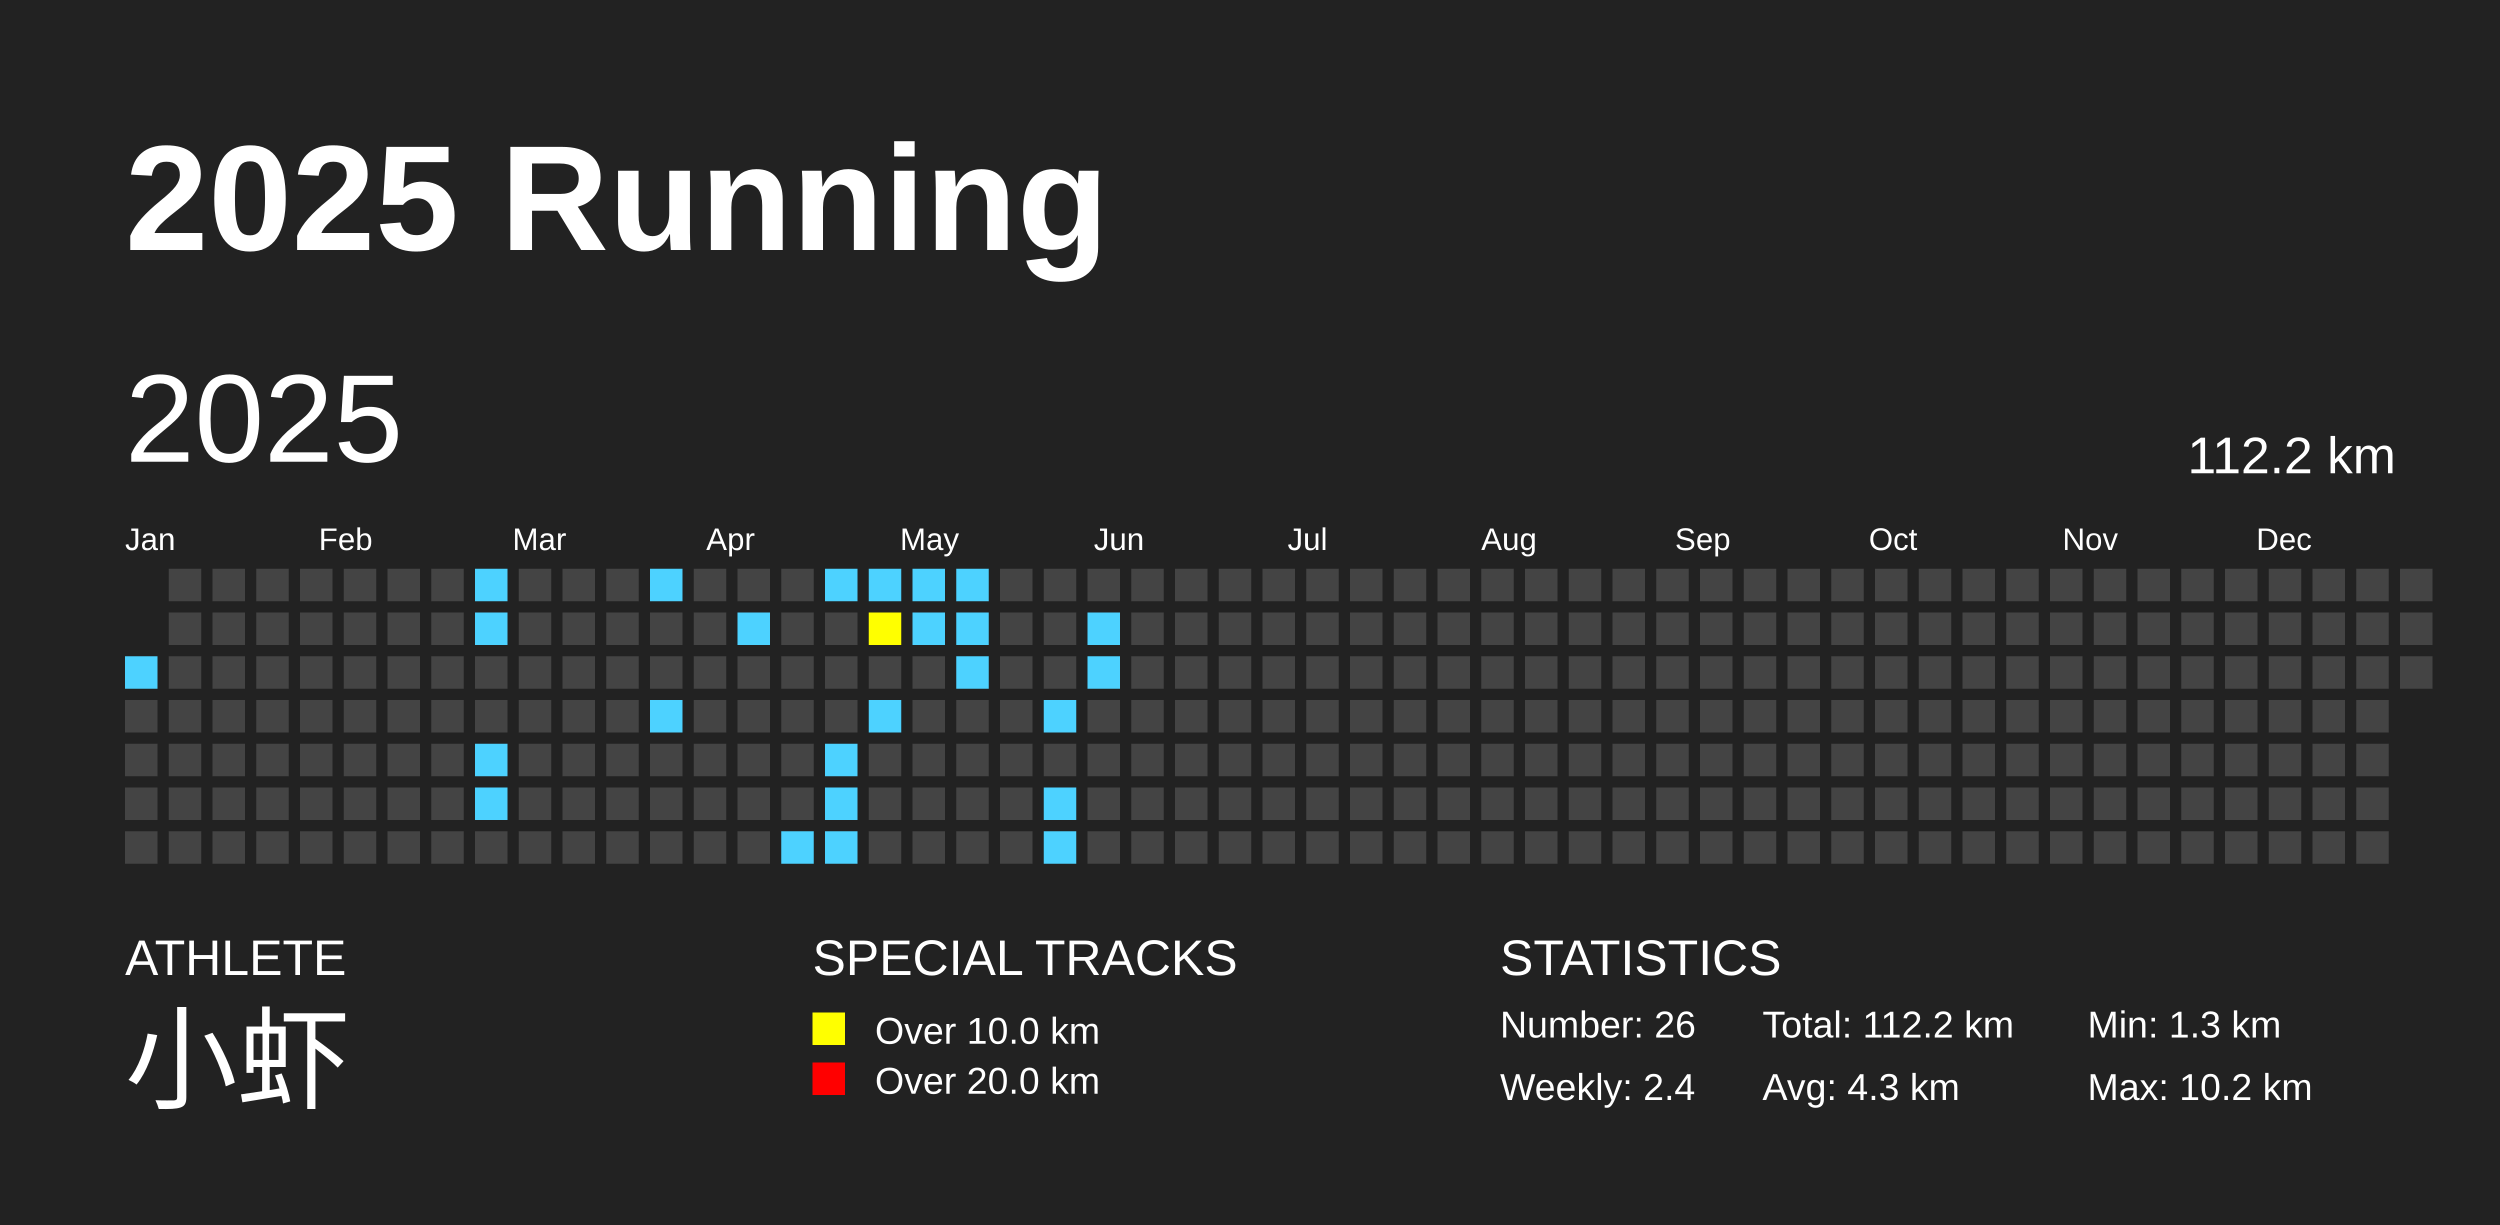
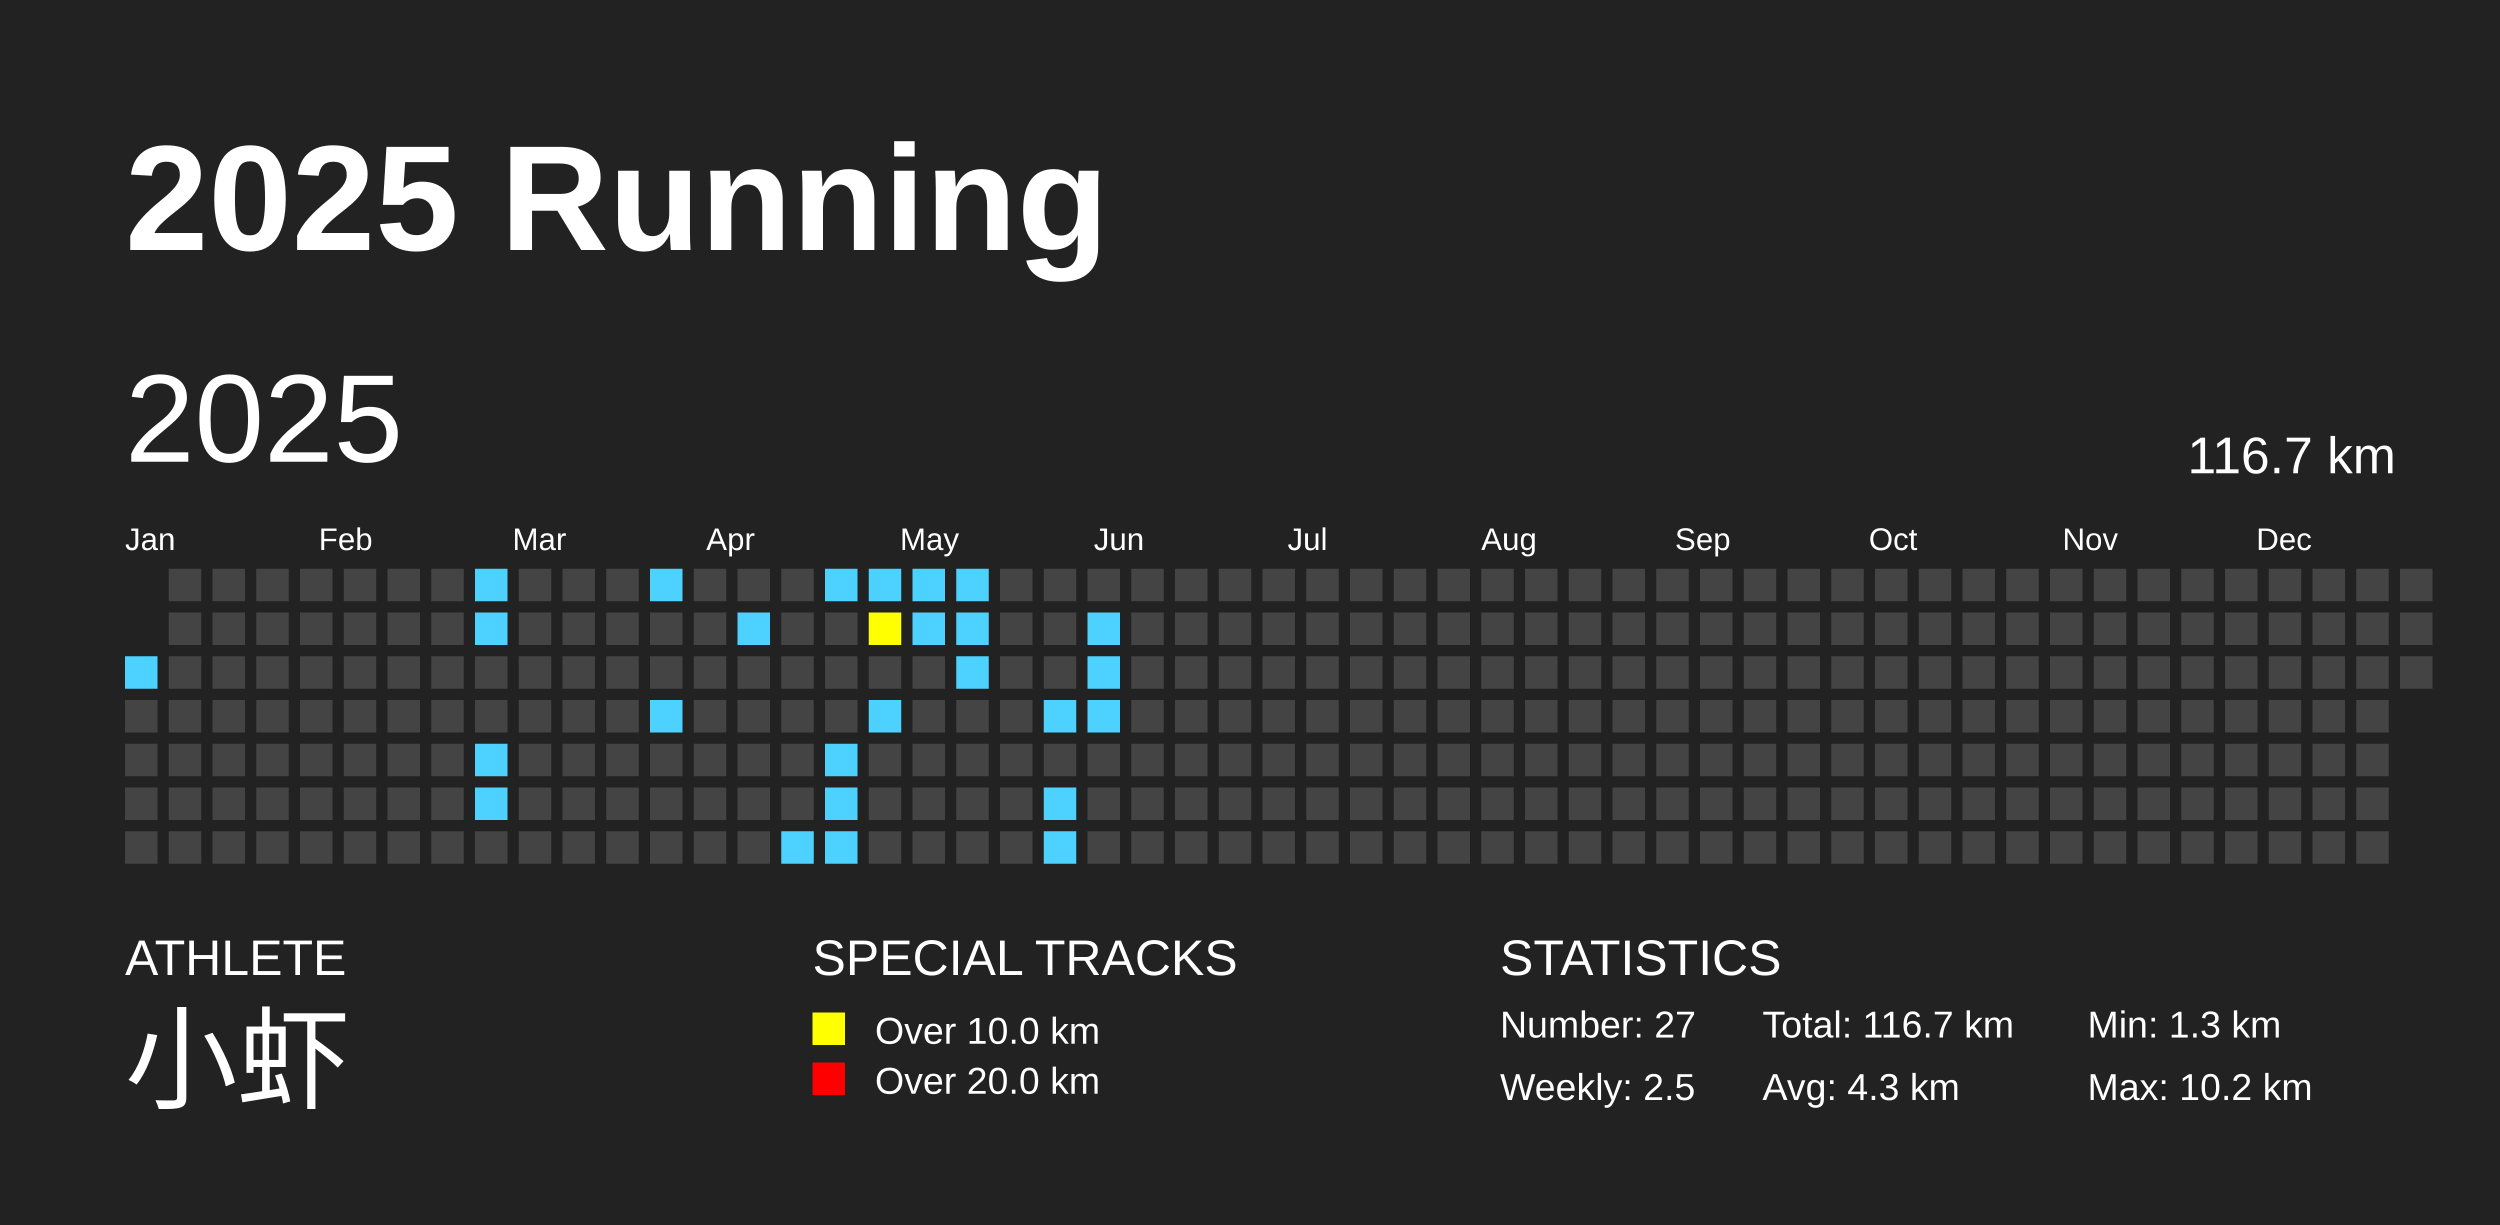
<svg xmlns="http://www.w3.org/2000/svg" baseProfile="full" height="98mm" version="1.1" viewBox="0,0,200,98" width="200mm">
  <defs />
  <rect fill="#222222" height="98" width="200" x="0" y="0" />
  <text fill="#FFFFFF" style="font-size:12px; font-family:Arial; font-weight:bold;" x="10" y="20">2025 Running</text>
  <text fill="#FFFFFF" style="font-size:4px; font-family:Arial" x="10" y="78">ATHLETE</text>
  <text fill="#FFFFFF" style="font-size:9px; font-family:Arial" x="10" y="88">小虾</text>
  <text fill="#FFFFFF" style="font-size:4px; font-family:Arial" x="65" y="78">SPECIAL TRACKS</text>
  <rect fill="yellow" height="2.6" width="2.6" x="65" y="81" />
  <text fill="#FFFFFF" style="font-size:3px; font-family:Arial" x="70" y="83.5">Over 10.0 km</text>
  <rect fill="red" height="2.6" width="2.6" x="65" y="85" />
  <text fill="#FFFFFF" style="font-size:3px; font-family:Arial" x="70" y="87.5">Over 20.0 km</text>
  <text fill="#FFFFFF" style="font-size:4px; font-family:Arial" x="120" y="78">STATISTICS</text>
-   <text fill="#FFFFFF" style="font-size:3px; font-family:Arial" x="120" y="83">Number: 26</text>
-   <text fill="#FFFFFF" style="font-size:3px; font-family:Arial" x="120" y="88">Weekly: 2.4</text>
-   <text fill="#FFFFFF" style="font-size:3px; font-family:Arial" x="141" y="83">Total: 112.2 km</text>
+   <text fill="#FFFFFF" style="font-size:3px; font-family:Arial" x="120" y="83">Number: 27</text>
+   <text fill="#FFFFFF" style="font-size:3px; font-family:Arial" x="120" y="88">Weekly: 2.5</text>
+   <text fill="#FFFFFF" style="font-size:3px; font-family:Arial" x="141" y="83">Total: 116.7 km</text>
  <text fill="#FFFFFF" style="font-size:3px; font-family:Arial" x="141" y="88">Avg: 4.3 km</text>
  <text fill="#FFFFFF" style="font-size:3px; font-family:Arial" x="167" y="83">Min: 1.3 km</text>
  <text fill="#FFFFFF" style="font-size:3px; font-family:Arial" x="167" y="88">Max: 10.2 km</text>
  <text dominant-baseline="hanging" fill="#FFFFFF" style="font-size:10.0px; font-family:Arial;" x="10" y="30">2025</text>
-   <text dominant-baseline="hanging" fill="#FFFFFF" style="font-size:4.125px; font-family:Arial;" x="175" y="35">112.2 km</text>
+   <text dominant-baseline="hanging" fill="#FFFFFF" style="font-size:4.125px; font-family:Arial;" x="175" y="35">116.7 km</text>
  <text fill="#FFFFFF" style="font-size:2.5px; font-family:Arial" x="10.0" y="44">Jan</text>
  <text fill="#FFFFFF" style="font-size:2.5px; font-family:Arial" x="25.5" y="44">Feb</text>
  <text fill="#FFFFFF" style="font-size:2.5px; font-family:Arial" x="41.0" y="44">Mar</text>
  <text fill="#FFFFFF" style="font-size:2.5px; font-family:Arial" x="56.5" y="44">Apr</text>
  <text fill="#FFFFFF" style="font-size:2.5px; font-family:Arial" x="72.0" y="44">May</text>
  <text fill="#FFFFFF" style="font-size:2.5px; font-family:Arial" x="87.5" y="44">Jun</text>
  <text fill="#FFFFFF" style="font-size:2.5px; font-family:Arial" x="103.0" y="44">Jul</text>
  <text fill="#FFFFFF" style="font-size:2.5px; font-family:Arial" x="118.5" y="44">Aug</text>
  <text fill="#FFFFFF" style="font-size:2.5px; font-family:Arial" x="134.0" y="44">Sep</text>
  <text fill="#FFFFFF" style="font-size:2.5px; font-family:Arial" x="149.5" y="44">Oct</text>
  <text fill="#FFFFFF" style="font-size:2.5px; font-family:Arial" x="165.0" y="44">Nov</text>
  <text fill="#FFFFFF" style="font-size:2.5px; font-family:Arial" x="180.5" y="44">Dec</text>
  <rect fill="#4DD2FF" height="2.6" width="2.6" x="10.0" y="52.5" />
  <rect fill="#444444" height="2.6" width="2.6" x="10.0" y="56.0" />
  <rect fill="#444444" height="2.6" width="2.6" x="10.0" y="59.5" />
  <rect fill="#444444" height="2.6" width="2.6" x="10.0" y="63.0" />
  <rect fill="#444444" height="2.6" width="2.6" x="10.0" y="66.5" />
  <rect fill="#444444" height="2.6" width="2.6" x="13.5" y="45.5" />
  <rect fill="#444444" height="2.6" width="2.6" x="13.5" y="49.0" />
  <rect fill="#444444" height="2.6" width="2.6" x="13.5" y="52.5" />
  <rect fill="#444444" height="2.6" width="2.6" x="13.5" y="56.0" />
  <rect fill="#444444" height="2.6" width="2.6" x="13.5" y="59.5" />
  <rect fill="#444444" height="2.6" width="2.6" x="13.5" y="63.0" />
  <rect fill="#444444" height="2.6" width="2.6" x="13.5" y="66.5" />
  <rect fill="#444444" height="2.6" width="2.6" x="17.0" y="45.5" />
  <rect fill="#444444" height="2.6" width="2.6" x="17.0" y="49.0" />
  <rect fill="#444444" height="2.6" width="2.6" x="17.0" y="52.5" />
  <rect fill="#444444" height="2.6" width="2.6" x="17.0" y="56.0" />
  <rect fill="#444444" height="2.6" width="2.6" x="17.0" y="59.5" />
  <rect fill="#444444" height="2.6" width="2.6" x="17.0" y="63.0" />
  <rect fill="#444444" height="2.6" width="2.6" x="17.0" y="66.5" />
  <rect fill="#444444" height="2.6" width="2.6" x="20.5" y="45.5" />
  <rect fill="#444444" height="2.6" width="2.6" x="20.5" y="49.0" />
  <rect fill="#444444" height="2.6" width="2.6" x="20.5" y="52.5" />
  <rect fill="#444444" height="2.6" width="2.6" x="20.5" y="56.0" />
  <rect fill="#444444" height="2.6" width="2.6" x="20.5" y="59.5" />
  <rect fill="#444444" height="2.6" width="2.6" x="20.5" y="63.0" />
  <rect fill="#444444" height="2.6" width="2.6" x="20.5" y="66.5" />
  <rect fill="#444444" height="2.6" width="2.6" x="24.0" y="45.5" />
  <rect fill="#444444" height="2.6" width="2.6" x="24.0" y="49.0" />
  <rect fill="#444444" height="2.6" width="2.6" x="24.0" y="52.5" />
  <rect fill="#444444" height="2.6" width="2.6" x="24.0" y="56.0" />
  <rect fill="#444444" height="2.6" width="2.6" x="24.0" y="59.5" />
  <rect fill="#444444" height="2.6" width="2.6" x="24.0" y="63.0" />
  <rect fill="#444444" height="2.6" width="2.6" x="24.0" y="66.5" />
  <rect fill="#444444" height="2.6" width="2.6" x="27.5" y="45.5" />
  <rect fill="#444444" height="2.6" width="2.6" x="27.5" y="49.0" />
  <rect fill="#444444" height="2.6" width="2.6" x="27.5" y="52.5" />
  <rect fill="#444444" height="2.6" width="2.6" x="27.5" y="56.0" />
  <rect fill="#444444" height="2.6" width="2.6" x="27.5" y="59.5" />
  <rect fill="#444444" height="2.6" width="2.6" x="27.5" y="63.0" />
  <rect fill="#444444" height="2.6" width="2.6" x="27.5" y="66.5" />
  <rect fill="#444444" height="2.6" width="2.6" x="31.0" y="45.5" />
  <rect fill="#444444" height="2.6" width="2.6" x="31.0" y="49.0" />
  <rect fill="#444444" height="2.6" width="2.6" x="31.0" y="52.5" />
  <rect fill="#444444" height="2.6" width="2.6" x="31.0" y="56.0" />
  <rect fill="#444444" height="2.6" width="2.6" x="31.0" y="59.5" />
  <rect fill="#444444" height="2.6" width="2.6" x="31.0" y="63.0" />
  <rect fill="#444444" height="2.6" width="2.6" x="31.0" y="66.5" />
  <rect fill="#444444" height="2.6" width="2.6" x="34.5" y="45.5" />
  <rect fill="#444444" height="2.6" width="2.6" x="34.5" y="49.0" />
  <rect fill="#444444" height="2.6" width="2.6" x="34.5" y="52.5" />
  <rect fill="#444444" height="2.6" width="2.6" x="34.5" y="56.0" />
  <rect fill="#444444" height="2.6" width="2.6" x="34.5" y="59.5" />
  <rect fill="#444444" height="2.6" width="2.6" x="34.5" y="63.0" />
  <rect fill="#444444" height="2.6" width="2.6" x="34.5" y="66.5" />
  <rect fill="#4DD2FF" height="2.6" width="2.6" x="38.0" y="45.5" />
  <rect fill="#4DD2FF" height="2.6" width="2.6" x="38.0" y="49.0" />
  <rect fill="#444444" height="2.6" width="2.6" x="38.0" y="52.5" />
  <rect fill="#444444" height="2.6" width="2.6" x="38.0" y="56.0" />
  <rect fill="#4DD2FF" height="2.6" width="2.6" x="38.0" y="59.5" />
  <rect fill="#4DD2FF" height="2.6" width="2.6" x="38.0" y="63.0" />
  <rect fill="#444444" height="2.6" width="2.6" x="38.0" y="66.5" />
  <rect fill="#444444" height="2.6" width="2.6" x="41.5" y="45.5" />
  <rect fill="#444444" height="2.6" width="2.6" x="41.5" y="49.0" />
  <rect fill="#444444" height="2.6" width="2.6" x="41.5" y="52.5" />
  <rect fill="#444444" height="2.6" width="2.6" x="41.5" y="56.0" />
  <rect fill="#444444" height="2.6" width="2.6" x="41.5" y="59.5" />
  <rect fill="#444444" height="2.6" width="2.6" x="41.5" y="63.0" />
  <rect fill="#444444" height="2.6" width="2.6" x="41.5" y="66.5" />
  <rect fill="#444444" height="2.6" width="2.6" x="45.0" y="45.5" />
  <rect fill="#444444" height="2.6" width="2.6" x="45.0" y="49.0" />
  <rect fill="#444444" height="2.6" width="2.6" x="45.0" y="52.5" />
  <rect fill="#444444" height="2.6" width="2.6" x="45.0" y="56.0" />
  <rect fill="#444444" height="2.6" width="2.6" x="45.0" y="59.5" />
  <rect fill="#444444" height="2.6" width="2.6" x="45.0" y="63.0" />
  <rect fill="#444444" height="2.6" width="2.6" x="45.0" y="66.5" />
  <rect fill="#444444" height="2.6" width="2.6" x="48.5" y="45.5" />
  <rect fill="#444444" height="2.6" width="2.6" x="48.5" y="49.0" />
  <rect fill="#444444" height="2.6" width="2.6" x="48.5" y="52.5" />
  <rect fill="#444444" height="2.6" width="2.6" x="48.5" y="56.0" />
  <rect fill="#444444" height="2.6" width="2.6" x="48.5" y="59.5" />
  <rect fill="#444444" height="2.6" width="2.6" x="48.5" y="63.0" />
  <rect fill="#444444" height="2.6" width="2.6" x="48.5" y="66.5" />
  <rect fill="#4DD2FF" height="2.6" width="2.6" x="52.0" y="45.5" />
  <rect fill="#444444" height="2.6" width="2.6" x="52.0" y="49.0" />
  <rect fill="#444444" height="2.6" width="2.6" x="52.0" y="52.5" />
  <rect fill="#4DD2FF" height="2.6" width="2.6" x="52.0" y="56.0" />
  <rect fill="#444444" height="2.6" width="2.6" x="52.0" y="59.5" />
  <rect fill="#444444" height="2.6" width="2.6" x="52.0" y="63.0" />
  <rect fill="#444444" height="2.6" width="2.6" x="52.0" y="66.5" />
  <rect fill="#444444" height="2.6" width="2.6" x="55.5" y="45.5" />
  <rect fill="#444444" height="2.6" width="2.6" x="55.5" y="49.0" />
  <rect fill="#444444" height="2.6" width="2.6" x="55.5" y="52.5" />
  <rect fill="#444444" height="2.6" width="2.6" x="55.5" y="56.0" />
  <rect fill="#444444" height="2.6" width="2.6" x="55.5" y="59.5" />
  <rect fill="#444444" height="2.6" width="2.6" x="55.5" y="63.0" />
  <rect fill="#444444" height="2.6" width="2.6" x="55.5" y="66.5" />
  <rect fill="#444444" height="2.6" width="2.6" x="59.0" y="45.5" />
  <rect fill="#4DD2FF" height="2.6" width="2.6" x="59.0" y="49.0" />
  <rect fill="#444444" height="2.6" width="2.6" x="59.0" y="52.5" />
  <rect fill="#444444" height="2.6" width="2.6" x="59.0" y="56.0" />
  <rect fill="#444444" height="2.6" width="2.6" x="59.0" y="59.5" />
  <rect fill="#444444" height="2.6" width="2.6" x="59.0" y="63.0" />
  <rect fill="#444444" height="2.6" width="2.6" x="59.0" y="66.5" />
  <rect fill="#444444" height="2.6" width="2.6" x="62.5" y="45.5" />
  <rect fill="#444444" height="2.6" width="2.6" x="62.5" y="49.0" />
  <rect fill="#444444" height="2.6" width="2.6" x="62.5" y="52.5" />
  <rect fill="#444444" height="2.6" width="2.6" x="62.5" y="56.0" />
  <rect fill="#444444" height="2.6" width="2.6" x="62.5" y="59.5" />
  <rect fill="#444444" height="2.6" width="2.6" x="62.5" y="63.0" />
  <rect fill="#4DD2FF" height="2.6" width="2.6" x="62.5" y="66.5" />
  <rect fill="#4DD2FF" height="2.6" width="2.6" x="66.0" y="45.5" />
  <rect fill="#444444" height="2.6" width="2.6" x="66.0" y="49.0" />
  <rect fill="#444444" height="2.6" width="2.6" x="66.0" y="52.5" />
  <rect fill="#444444" height="2.6" width="2.6" x="66.0" y="56.0" />
  <rect fill="#4DD2FF" height="2.6" width="2.6" x="66.0" y="59.5" />
  <rect fill="#4DD2FF" height="2.6" width="2.6" x="66.0" y="63.0" />
  <rect fill="#4DD2FF" height="2.6" width="2.6" x="66.0" y="66.5" />
  <rect fill="#4DD2FF" height="2.6" width="2.6" x="69.5" y="45.5" />
  <rect fill="yellow" height="2.6" width="2.6" x="69.5" y="49.0" />
  <rect fill="#444444" height="2.6" width="2.6" x="69.5" y="52.5" />
  <rect fill="#4DD2FF" height="2.6" width="2.6" x="69.5" y="56.0" />
  <rect fill="#444444" height="2.6" width="2.6" x="69.5" y="59.5" />
  <rect fill="#444444" height="2.6" width="2.6" x="69.5" y="63.0" />
  <rect fill="#444444" height="2.6" width="2.6" x="69.5" y="66.5" />
  <rect fill="#4DD2FF" height="2.6" width="2.6" x="73.0" y="45.5" />
  <rect fill="#4DD2FF" height="2.6" width="2.6" x="73.0" y="49.0" />
  <rect fill="#444444" height="2.6" width="2.6" x="73.0" y="52.5" />
  <rect fill="#444444" height="2.6" width="2.6" x="73.0" y="56.0" />
  <rect fill="#444444" height="2.6" width="2.6" x="73.0" y="59.5" />
  <rect fill="#444444" height="2.6" width="2.6" x="73.0" y="63.0" />
  <rect fill="#444444" height="2.6" width="2.6" x="73.0" y="66.5" />
  <rect fill="#4DD2FF" height="2.6" width="2.6" x="76.5" y="45.5" />
  <rect fill="#4DD2FF" height="2.6" width="2.6" x="76.5" y="49.0" />
  <rect fill="#4DD2FF" height="2.6" width="2.6" x="76.5" y="52.5" />
  <rect fill="#444444" height="2.6" width="2.6" x="76.5" y="56.0" />
  <rect fill="#444444" height="2.6" width="2.6" x="76.5" y="59.5" />
  <rect fill="#444444" height="2.6" width="2.6" x="76.5" y="63.0" />
  <rect fill="#444444" height="2.6" width="2.6" x="76.5" y="66.5" />
  <rect fill="#444444" height="2.6" width="2.6" x="80.0" y="45.5" />
  <rect fill="#444444" height="2.6" width="2.6" x="80.0" y="49.0" />
  <rect fill="#444444" height="2.6" width="2.6" x="80.0" y="52.5" />
  <rect fill="#444444" height="2.6" width="2.6" x="80.0" y="56.0" />
  <rect fill="#444444" height="2.6" width="2.6" x="80.0" y="59.5" />
  <rect fill="#444444" height="2.6" width="2.6" x="80.0" y="63.0" />
  <rect fill="#444444" height="2.6" width="2.6" x="80.0" y="66.5" />
  <rect fill="#444444" height="2.6" width="2.6" x="83.5" y="45.5" />
  <rect fill="#444444" height="2.6" width="2.6" x="83.5" y="49.0" />
  <rect fill="#444444" height="2.6" width="2.6" x="83.5" y="52.5" />
  <rect fill="#4DD2FF" height="2.6" width="2.6" x="83.5" y="56.0" />
  <rect fill="#444444" height="2.6" width="2.6" x="83.5" y="59.5" />
  <rect fill="#4DD2FF" height="2.6" width="2.6" x="83.5" y="63.0" />
  <rect fill="#4DD2FF" height="2.6" width="2.6" x="83.5" y="66.5" />
  <rect fill="#444444" height="2.6" width="2.6" x="87.0" y="45.5" />
  <rect fill="#4DD2FF" height="2.6" width="2.6" x="87.0" y="49.0" />
  <rect fill="#4DD2FF" height="2.6" width="2.6" x="87.0" y="52.5" />
-   <rect fill="#444444" height="2.6" width="2.6" x="87.0" y="56.0" />
+   <rect fill="#4DD2FF" height="2.6" width="2.6" x="87.0" y="56.0" />
  <rect fill="#444444" height="2.6" width="2.6" x="87.0" y="59.5" />
  <rect fill="#444444" height="2.6" width="2.6" x="87.0" y="63.0" />
  <rect fill="#444444" height="2.6" width="2.6" x="87.0" y="66.5" />
  <rect fill="#444444" height="2.6" width="2.6" x="90.5" y="45.5" />
  <rect fill="#444444" height="2.6" width="2.6" x="90.5" y="49.0" />
  <rect fill="#444444" height="2.6" width="2.6" x="90.5" y="52.5" />
  <rect fill="#444444" height="2.6" width="2.6" x="90.5" y="56.0" />
  <rect fill="#444444" height="2.6" width="2.6" x="90.5" y="59.5" />
  <rect fill="#444444" height="2.6" width="2.6" x="90.5" y="63.0" />
  <rect fill="#444444" height="2.6" width="2.6" x="90.5" y="66.5" />
  <rect fill="#444444" height="2.6" width="2.6" x="94.0" y="45.5" />
  <rect fill="#444444" height="2.6" width="2.6" x="94.0" y="49.0" />
  <rect fill="#444444" height="2.6" width="2.6" x="94.0" y="52.5" />
  <rect fill="#444444" height="2.6" width="2.6" x="94.0" y="56.0" />
  <rect fill="#444444" height="2.6" width="2.6" x="94.0" y="59.5" />
  <rect fill="#444444" height="2.6" width="2.6" x="94.0" y="63.0" />
  <rect fill="#444444" height="2.6" width="2.6" x="94.0" y="66.5" />
  <rect fill="#444444" height="2.6" width="2.6" x="97.5" y="45.5" />
  <rect fill="#444444" height="2.6" width="2.6" x="97.5" y="49.0" />
  <rect fill="#444444" height="2.6" width="2.6" x="97.5" y="52.5" />
  <rect fill="#444444" height="2.6" width="2.6" x="97.5" y="56.0" />
  <rect fill="#444444" height="2.6" width="2.6" x="97.5" y="59.5" />
  <rect fill="#444444" height="2.6" width="2.6" x="97.5" y="63.0" />
  <rect fill="#444444" height="2.6" width="2.6" x="97.5" y="66.5" />
  <rect fill="#444444" height="2.6" width="2.6" x="101.0" y="45.5" />
  <rect fill="#444444" height="2.6" width="2.6" x="101.0" y="49.0" />
  <rect fill="#444444" height="2.6" width="2.6" x="101.0" y="52.5" />
  <rect fill="#444444" height="2.6" width="2.6" x="101.0" y="56.0" />
  <rect fill="#444444" height="2.6" width="2.6" x="101.0" y="59.5" />
  <rect fill="#444444" height="2.6" width="2.6" x="101.0" y="63.0" />
  <rect fill="#444444" height="2.6" width="2.6" x="101.0" y="66.5" />
  <rect fill="#444444" height="2.6" width="2.6" x="104.5" y="45.5" />
  <rect fill="#444444" height="2.6" width="2.6" x="104.5" y="49.0" />
  <rect fill="#444444" height="2.6" width="2.6" x="104.5" y="52.5" />
  <rect fill="#444444" height="2.6" width="2.6" x="104.5" y="56.0" />
  <rect fill="#444444" height="2.6" width="2.6" x="104.5" y="59.5" />
  <rect fill="#444444" height="2.6" width="2.6" x="104.5" y="63.0" />
  <rect fill="#444444" height="2.6" width="2.6" x="104.5" y="66.5" />
  <rect fill="#444444" height="2.6" width="2.6" x="108.0" y="45.5" />
  <rect fill="#444444" height="2.6" width="2.6" x="108.0" y="49.0" />
  <rect fill="#444444" height="2.6" width="2.6" x="108.0" y="52.5" />
  <rect fill="#444444" height="2.6" width="2.6" x="108.0" y="56.0" />
  <rect fill="#444444" height="2.6" width="2.6" x="108.0" y="59.5" />
  <rect fill="#444444" height="2.6" width="2.6" x="108.0" y="63.0" />
  <rect fill="#444444" height="2.6" width="2.6" x="108.0" y="66.5" />
  <rect fill="#444444" height="2.6" width="2.6" x="111.5" y="45.5" />
  <rect fill="#444444" height="2.6" width="2.6" x="111.5" y="49.0" />
  <rect fill="#444444" height="2.6" width="2.6" x="111.5" y="52.5" />
  <rect fill="#444444" height="2.6" width="2.6" x="111.5" y="56.0" />
  <rect fill="#444444" height="2.6" width="2.6" x="111.5" y="59.5" />
  <rect fill="#444444" height="2.6" width="2.6" x="111.5" y="63.0" />
  <rect fill="#444444" height="2.6" width="2.6" x="111.5" y="66.5" />
  <rect fill="#444444" height="2.6" width="2.6" x="115.0" y="45.5" />
  <rect fill="#444444" height="2.6" width="2.6" x="115.0" y="49.0" />
  <rect fill="#444444" height="2.6" width="2.6" x="115.0" y="52.5" />
  <rect fill="#444444" height="2.6" width="2.6" x="115.0" y="56.0" />
  <rect fill="#444444" height="2.6" width="2.6" x="115.0" y="59.5" />
  <rect fill="#444444" height="2.6" width="2.6" x="115.0" y="63.0" />
  <rect fill="#444444" height="2.6" width="2.6" x="115.0" y="66.5" />
  <rect fill="#444444" height="2.6" width="2.6" x="118.5" y="45.5" />
  <rect fill="#444444" height="2.6" width="2.6" x="118.5" y="49.0" />
  <rect fill="#444444" height="2.6" width="2.6" x="118.5" y="52.5" />
  <rect fill="#444444" height="2.6" width="2.6" x="118.5" y="56.0" />
  <rect fill="#444444" height="2.6" width="2.6" x="118.5" y="59.5" />
  <rect fill="#444444" height="2.6" width="2.6" x="118.5" y="63.0" />
  <rect fill="#444444" height="2.6" width="2.6" x="118.5" y="66.5" />
  <rect fill="#444444" height="2.6" width="2.6" x="122.0" y="45.5" />
  <rect fill="#444444" height="2.6" width="2.6" x="122.0" y="49.0" />
  <rect fill="#444444" height="2.6" width="2.6" x="122.0" y="52.5" />
  <rect fill="#444444" height="2.6" width="2.6" x="122.0" y="56.0" />
  <rect fill="#444444" height="2.6" width="2.6" x="122.0" y="59.5" />
  <rect fill="#444444" height="2.6" width="2.6" x="122.0" y="63.0" />
  <rect fill="#444444" height="2.6" width="2.6" x="122.0" y="66.5" />
  <rect fill="#444444" height="2.6" width="2.6" x="125.5" y="45.5" />
  <rect fill="#444444" height="2.6" width="2.6" x="125.5" y="49.0" />
  <rect fill="#444444" height="2.6" width="2.6" x="125.5" y="52.5" />
  <rect fill="#444444" height="2.6" width="2.6" x="125.5" y="56.0" />
  <rect fill="#444444" height="2.6" width="2.6" x="125.5" y="59.5" />
  <rect fill="#444444" height="2.6" width="2.6" x="125.5" y="63.0" />
  <rect fill="#444444" height="2.6" width="2.6" x="125.5" y="66.5" />
  <rect fill="#444444" height="2.6" width="2.6" x="129.0" y="45.5" />
  <rect fill="#444444" height="2.6" width="2.6" x="129.0" y="49.0" />
  <rect fill="#444444" height="2.6" width="2.6" x="129.0" y="52.5" />
  <rect fill="#444444" height="2.6" width="2.6" x="129.0" y="56.0" />
  <rect fill="#444444" height="2.6" width="2.6" x="129.0" y="59.5" />
  <rect fill="#444444" height="2.6" width="2.6" x="129.0" y="63.0" />
  <rect fill="#444444" height="2.6" width="2.6" x="129.0" y="66.5" />
  <rect fill="#444444" height="2.6" width="2.6" x="132.5" y="45.5" />
  <rect fill="#444444" height="2.6" width="2.6" x="132.5" y="49.0" />
  <rect fill="#444444" height="2.6" width="2.6" x="132.5" y="52.5" />
  <rect fill="#444444" height="2.6" width="2.6" x="132.5" y="56.0" />
  <rect fill="#444444" height="2.6" width="2.6" x="132.5" y="59.5" />
  <rect fill="#444444" height="2.6" width="2.6" x="132.5" y="63.0" />
  <rect fill="#444444" height="2.6" width="2.6" x="132.5" y="66.5" />
  <rect fill="#444444" height="2.6" width="2.6" x="136.0" y="45.5" />
  <rect fill="#444444" height="2.6" width="2.6" x="136.0" y="49.0" />
  <rect fill="#444444" height="2.6" width="2.6" x="136.0" y="52.5" />
  <rect fill="#444444" height="2.6" width="2.6" x="136.0" y="56.0" />
  <rect fill="#444444" height="2.6" width="2.6" x="136.0" y="59.5" />
  <rect fill="#444444" height="2.6" width="2.6" x="136.0" y="63.0" />
  <rect fill="#444444" height="2.6" width="2.6" x="136.0" y="66.5" />
  <rect fill="#444444" height="2.6" width="2.6" x="139.5" y="45.5" />
  <rect fill="#444444" height="2.6" width="2.6" x="139.5" y="49.0" />
  <rect fill="#444444" height="2.6" width="2.6" x="139.5" y="52.5" />
  <rect fill="#444444" height="2.6" width="2.6" x="139.5" y="56.0" />
  <rect fill="#444444" height="2.6" width="2.6" x="139.5" y="59.5" />
  <rect fill="#444444" height="2.6" width="2.6" x="139.5" y="63.0" />
  <rect fill="#444444" height="2.6" width="2.6" x="139.5" y="66.5" />
  <rect fill="#444444" height="2.6" width="2.6" x="143.0" y="45.5" />
  <rect fill="#444444" height="2.6" width="2.6" x="143.0" y="49.0" />
  <rect fill="#444444" height="2.6" width="2.6" x="143.0" y="52.5" />
  <rect fill="#444444" height="2.6" width="2.6" x="143.0" y="56.0" />
  <rect fill="#444444" height="2.6" width="2.6" x="143.0" y="59.5" />
  <rect fill="#444444" height="2.6" width="2.6" x="143.0" y="63.0" />
  <rect fill="#444444" height="2.6" width="2.6" x="143.0" y="66.5" />
  <rect fill="#444444" height="2.6" width="2.6" x="146.5" y="45.5" />
  <rect fill="#444444" height="2.6" width="2.6" x="146.5" y="49.0" />
  <rect fill="#444444" height="2.6" width="2.6" x="146.5" y="52.5" />
  <rect fill="#444444" height="2.6" width="2.6" x="146.5" y="56.0" />
  <rect fill="#444444" height="2.6" width="2.6" x="146.5" y="59.5" />
  <rect fill="#444444" height="2.6" width="2.6" x="146.5" y="63.0" />
  <rect fill="#444444" height="2.6" width="2.6" x="146.5" y="66.5" />
  <rect fill="#444444" height="2.6" width="2.6" x="150.0" y="45.5" />
  <rect fill="#444444" height="2.6" width="2.6" x="150.0" y="49.0" />
  <rect fill="#444444" height="2.6" width="2.6" x="150.0" y="52.5" />
  <rect fill="#444444" height="2.6" width="2.6" x="150.0" y="56.0" />
  <rect fill="#444444" height="2.6" width="2.6" x="150.0" y="59.5" />
  <rect fill="#444444" height="2.6" width="2.6" x="150.0" y="63.0" />
  <rect fill="#444444" height="2.6" width="2.6" x="150.0" y="66.5" />
  <rect fill="#444444" height="2.6" width="2.6" x="153.5" y="45.5" />
  <rect fill="#444444" height="2.6" width="2.6" x="153.5" y="49.0" />
  <rect fill="#444444" height="2.6" width="2.6" x="153.5" y="52.5" />
  <rect fill="#444444" height="2.6" width="2.6" x="153.5" y="56.0" />
  <rect fill="#444444" height="2.6" width="2.6" x="153.5" y="59.5" />
  <rect fill="#444444" height="2.6" width="2.6" x="153.5" y="63.0" />
  <rect fill="#444444" height="2.6" width="2.6" x="153.5" y="66.5" />
  <rect fill="#444444" height="2.6" width="2.6" x="157.0" y="45.5" />
  <rect fill="#444444" height="2.6" width="2.6" x="157.0" y="49.0" />
  <rect fill="#444444" height="2.6" width="2.6" x="157.0" y="52.5" />
  <rect fill="#444444" height="2.6" width="2.6" x="157.0" y="56.0" />
  <rect fill="#444444" height="2.6" width="2.6" x="157.0" y="59.5" />
  <rect fill="#444444" height="2.6" width="2.6" x="157.0" y="63.0" />
  <rect fill="#444444" height="2.6" width="2.6" x="157.0" y="66.5" />
  <rect fill="#444444" height="2.6" width="2.6" x="160.5" y="45.5" />
  <rect fill="#444444" height="2.6" width="2.6" x="160.5" y="49.0" />
  <rect fill="#444444" height="2.6" width="2.6" x="160.5" y="52.5" />
  <rect fill="#444444" height="2.6" width="2.6" x="160.5" y="56.0" />
  <rect fill="#444444" height="2.6" width="2.6" x="160.5" y="59.5" />
  <rect fill="#444444" height="2.6" width="2.6" x="160.5" y="63.0" />
  <rect fill="#444444" height="2.6" width="2.6" x="160.5" y="66.5" />
  <rect fill="#444444" height="2.6" width="2.6" x="164.0" y="45.5" />
  <rect fill="#444444" height="2.6" width="2.6" x="164.0" y="49.0" />
  <rect fill="#444444" height="2.6" width="2.6" x="164.0" y="52.5" />
  <rect fill="#444444" height="2.6" width="2.6" x="164.0" y="56.0" />
  <rect fill="#444444" height="2.6" width="2.6" x="164.0" y="59.5" />
  <rect fill="#444444" height="2.6" width="2.6" x="164.0" y="63.0" />
  <rect fill="#444444" height="2.6" width="2.6" x="164.0" y="66.5" />
  <rect fill="#444444" height="2.6" width="2.6" x="167.5" y="45.5" />
  <rect fill="#444444" height="2.6" width="2.6" x="167.5" y="49.0" />
  <rect fill="#444444" height="2.6" width="2.6" x="167.5" y="52.5" />
  <rect fill="#444444" height="2.6" width="2.6" x="167.5" y="56.0" />
  <rect fill="#444444" height="2.6" width="2.6" x="167.5" y="59.5" />
  <rect fill="#444444" height="2.6" width="2.6" x="167.5" y="63.0" />
  <rect fill="#444444" height="2.6" width="2.6" x="167.5" y="66.5" />
  <rect fill="#444444" height="2.6" width="2.6" x="171.0" y="45.5" />
  <rect fill="#444444" height="2.6" width="2.6" x="171.0" y="49.0" />
  <rect fill="#444444" height="2.6" width="2.6" x="171.0" y="52.5" />
  <rect fill="#444444" height="2.6" width="2.6" x="171.0" y="56.0" />
  <rect fill="#444444" height="2.6" width="2.6" x="171.0" y="59.5" />
  <rect fill="#444444" height="2.6" width="2.6" x="171.0" y="63.0" />
  <rect fill="#444444" height="2.6" width="2.6" x="171.0" y="66.5" />
  <rect fill="#444444" height="2.6" width="2.6" x="174.5" y="45.5" />
  <rect fill="#444444" height="2.6" width="2.6" x="174.5" y="49.0" />
  <rect fill="#444444" height="2.6" width="2.6" x="174.5" y="52.5" />
  <rect fill="#444444" height="2.6" width="2.6" x="174.5" y="56.0" />
  <rect fill="#444444" height="2.6" width="2.6" x="174.5" y="59.5" />
  <rect fill="#444444" height="2.6" width="2.6" x="174.5" y="63.0" />
  <rect fill="#444444" height="2.6" width="2.6" x="174.5" y="66.5" />
  <rect fill="#444444" height="2.6" width="2.6" x="178.0" y="45.5" />
  <rect fill="#444444" height="2.6" width="2.6" x="178.0" y="49.0" />
  <rect fill="#444444" height="2.6" width="2.6" x="178.0" y="52.5" />
  <rect fill="#444444" height="2.6" width="2.6" x="178.0" y="56.0" />
  <rect fill="#444444" height="2.6" width="2.6" x="178.0" y="59.5" />
  <rect fill="#444444" height="2.6" width="2.6" x="178.0" y="63.0" />
  <rect fill="#444444" height="2.6" width="2.6" x="178.0" y="66.5" />
  <rect fill="#444444" height="2.6" width="2.6" x="181.5" y="45.5" />
  <rect fill="#444444" height="2.6" width="2.6" x="181.5" y="49.0" />
  <rect fill="#444444" height="2.6" width="2.6" x="181.5" y="52.5" />
  <rect fill="#444444" height="2.6" width="2.6" x="181.5" y="56.0" />
  <rect fill="#444444" height="2.6" width="2.6" x="181.5" y="59.5" />
  <rect fill="#444444" height="2.6" width="2.6" x="181.5" y="63.0" />
  <rect fill="#444444" height="2.6" width="2.6" x="181.5" y="66.5" />
  <rect fill="#444444" height="2.6" width="2.6" x="185.0" y="45.5" />
  <rect fill="#444444" height="2.6" width="2.6" x="185.0" y="49.0" />
  <rect fill="#444444" height="2.6" width="2.6" x="185.0" y="52.5" />
  <rect fill="#444444" height="2.6" width="2.6" x="185.0" y="56.0" />
  <rect fill="#444444" height="2.6" width="2.6" x="185.0" y="59.5" />
  <rect fill="#444444" height="2.6" width="2.6" x="185.0" y="63.0" />
  <rect fill="#444444" height="2.6" width="2.6" x="185.0" y="66.5" />
  <rect fill="#444444" height="2.6" width="2.6" x="188.5" y="45.5" />
  <rect fill="#444444" height="2.6" width="2.6" x="188.5" y="49.0" />
  <rect fill="#444444" height="2.6" width="2.6" x="188.5" y="52.5" />
  <rect fill="#444444" height="2.6" width="2.6" x="188.5" y="56.0" />
  <rect fill="#444444" height="2.6" width="2.6" x="188.5" y="59.5" />
  <rect fill="#444444" height="2.6" width="2.6" x="188.5" y="63.0" />
  <rect fill="#444444" height="2.6" width="2.6" x="188.5" y="66.5" />
  <rect fill="#444444" height="2.6" width="2.6" x="192.0" y="45.5" />
  <rect fill="#444444" height="2.6" width="2.6" x="192.0" y="49.0" />
  <rect fill="#444444" height="2.6" width="2.6" x="192.0" y="52.5" />
</svg>
